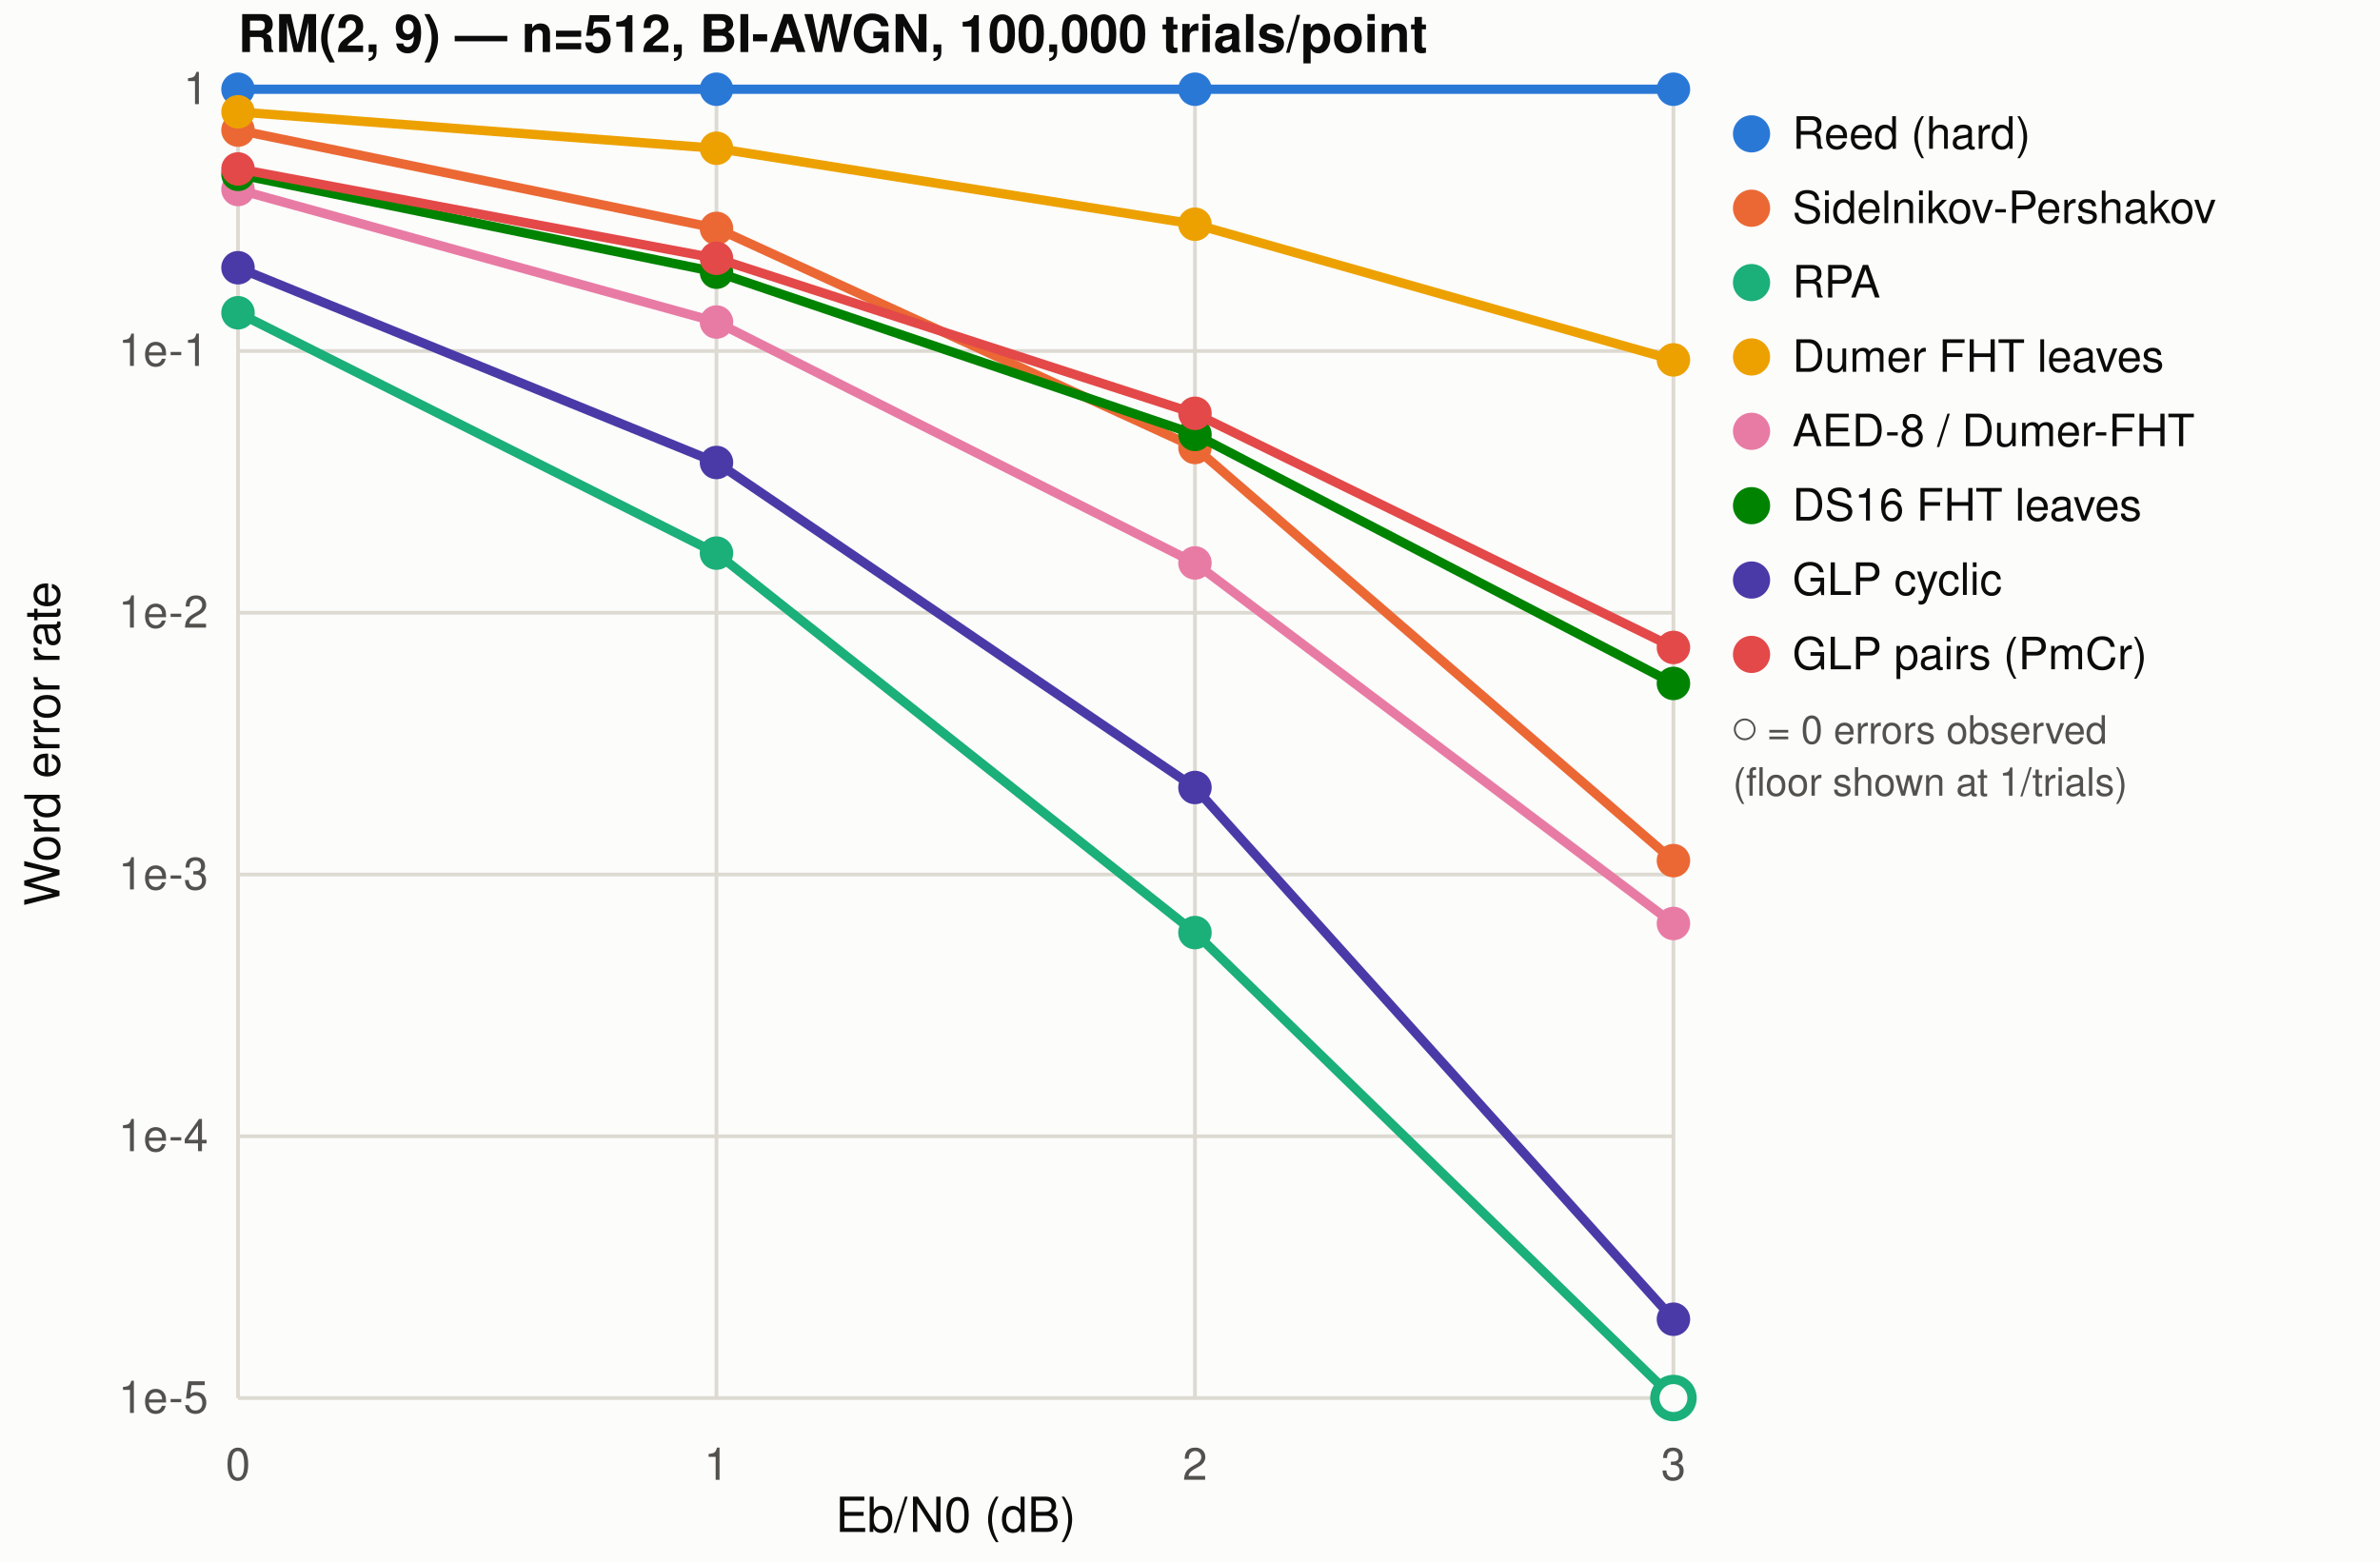
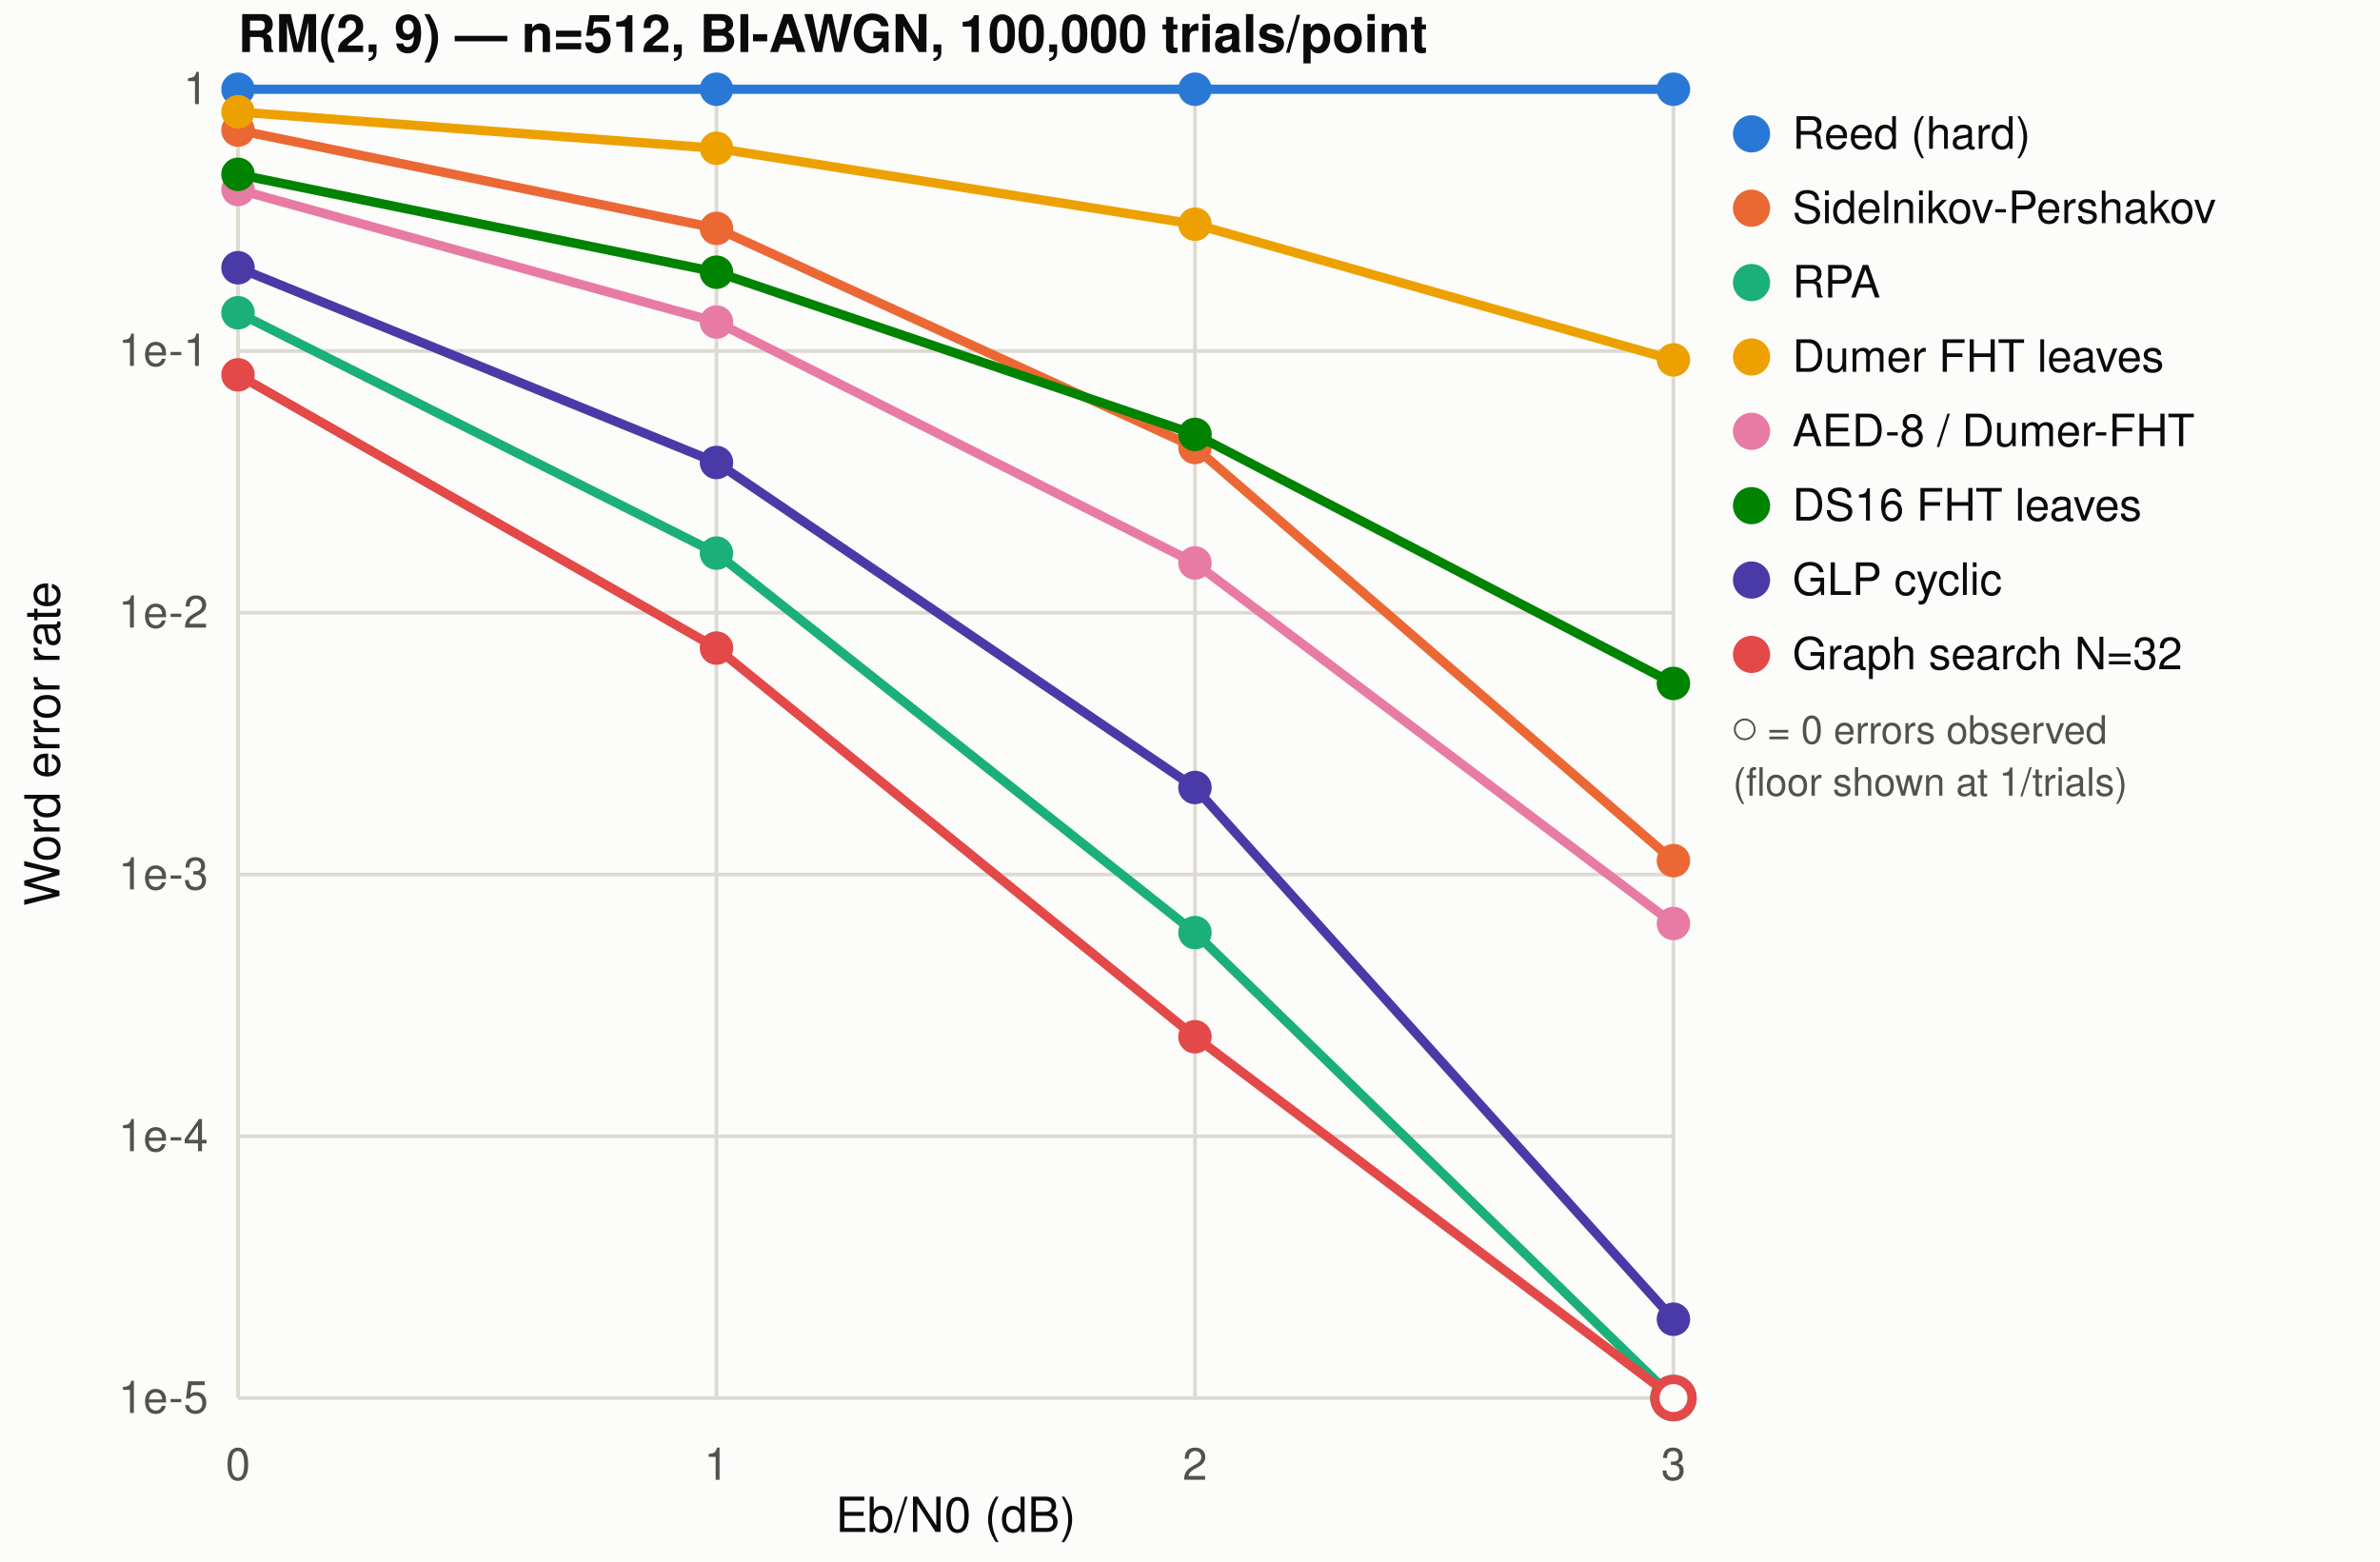
<svg xmlns="http://www.w3.org/2000/svg" viewBox="0 0 640 420" font-family="-apple-system,Helvetica,Arial,sans-serif">
  <rect width="640" height="420" fill="#fcfcfb" />
  <line x1="64" y1="376.0" x2="450" y2="376.0" stroke="#dddad2" stroke-width="1" />
  <text x="56" y="380.0" font-size="12" fill="#52514e" text-anchor="end">1e-5</text>
  <line x1="64" y1="305.6" x2="450" y2="305.6" stroke="#dddad2" stroke-width="1" />
  <text x="56" y="309.6" font-size="12" fill="#52514e" text-anchor="end">1e-4</text>
  <line x1="64" y1="235.2" x2="450" y2="235.2" stroke="#dddad2" stroke-width="1" />
  <text x="56" y="239.2" font-size="12" fill="#52514e" text-anchor="end">1e-3</text>
  <line x1="64" y1="164.8" x2="450" y2="164.8" stroke="#dddad2" stroke-width="1" />
  <text x="56" y="168.8" font-size="12" fill="#52514e" text-anchor="end">1e-2</text>
  <line x1="64" y1="94.4" x2="450" y2="94.4" stroke="#dddad2" stroke-width="1" />
  <text x="56" y="98.4" font-size="12" fill="#52514e" text-anchor="end">1e-1</text>
  <line x1="64" y1="24.0" x2="450" y2="24.0" stroke="#dddad2" stroke-width="1" />
  <text x="56" y="28.0" font-size="12" fill="#52514e" text-anchor="end">1</text>
  <line x1="64.0" y1="24" x2="64.0" y2="376" stroke="#dddad2" stroke-width="1" />
  <text x="64.0" y="398" font-size="12" fill="#52514e" text-anchor="middle">0</text>
  <line x1="192.667" y1="24" x2="192.667" y2="376" stroke="#dddad2" stroke-width="1" />
  <text x="192.667" y="398" font-size="12" fill="#52514e" text-anchor="middle">1</text>
  <line x1="321.333" y1="24" x2="321.333" y2="376" stroke="#dddad2" stroke-width="1" />
  <text x="321.333" y="398" font-size="12" fill="#52514e" text-anchor="middle">2</text>
  <line x1="450.0" y1="24" x2="450.0" y2="376" stroke="#dddad2" stroke-width="1" />
  <text x="450.0" y="398" font-size="12" fill="#52514e" text-anchor="middle">3</text>
  <text x="257.0" y="412" font-size="13" fill="#0b0b0b" text-anchor="middle">Eb/N0 (dB)</text>
  <text x="16" y="200.0" font-size="13" fill="#0b0b0b" text-anchor="middle" transform="rotate(-90 16 200.0)">Word error rate</text>
  <text x="64" y="14" font-size="14" fill="#0b0b0b" font-weight="600">RM(2, 9) — n=512, BI-AWGN, 100,000 trials/point</text>
  <path d="M64.0,24.0 L192.7,24.0 L321.3,24.0 L450.0,24.0" fill="none" stroke="#2a78d6" stroke-width="2.5" />
  <circle cx="64.0" cy="24.0" r="4.5" fill="#2a78d6" />
  <circle cx="192.667" cy="24.0" r="4.5" fill="#2a78d6" />
  <circle cx="321.333" cy="24.0" r="4.5" fill="#2a78d6" />
  <circle cx="450.0" cy="24.0" r="4.5" fill="#2a78d6" />
  <path d="M64.0,35.0 L192.7,61.4 L321.3,120.3 L450.0,231.5" fill="none" stroke="#eb6834" stroke-width="2.5" />
  <circle cx="64.0" cy="34.993" r="4.5" fill="#eb6834" />
  <circle cx="192.667" cy="61.428" r="4.5" fill="#eb6834" />
  <circle cx="321.333" cy="120.346" r="4.5" fill="#eb6834" />
  <circle cx="450.0" cy="231.463" r="4.5" fill="#eb6834" />
  <path d="M64.0,84.1 L192.7,148.8 L321.3,250.8 L450.0,376.0" fill="none" stroke="#1baf7a" stroke-width="2.5" />
  <circle cx="64.0" cy="84.113" r="4.5" fill="#1baf7a" />
  <circle cx="192.667" cy="148.757" r="4.5" fill="#1baf7a" />
  <circle cx="321.333" cy="250.818" r="4.5" fill="#1baf7a" />
  <circle cx="450.0" cy="376.0" r="5" fill="#fcfcfb" stroke="#1baf7a" stroke-width="2.5" />
  <path d="M64.0,30.1 L192.7,39.9 L321.3,60.3 L450.0,96.8" fill="none" stroke="#eda100" stroke-width="2.5" />
  <circle cx="64.0" cy="30.068" r="4.5" fill="#eda100" />
  <circle cx="192.667" cy="39.874" r="4.5" fill="#eda100" />
  <circle cx="321.333" cy="60.305" r="4.5" fill="#eda100" />
  <circle cx="450.0" cy="96.784" r="4.5" fill="#eda100" />
  <path d="M64.0,51.0 L192.7,86.6 L321.3,151.4 L450.0,248.4" fill="none" stroke="#e87ba4" stroke-width="2.5" />
  <circle cx="64.0" cy="50.963" r="4.5" fill="#e87ba4" />
  <circle cx="192.667" cy="86.614" r="4.5" fill="#e87ba4" />
  <circle cx="321.333" cy="151.401" r="4.5" fill="#e87ba4" />
  <circle cx="450.0" cy="248.371" r="4.5" fill="#e87ba4" />
  <path d="M64.0,46.9 L192.7,73.2 L321.3,116.8 L450.0,183.8" fill="none" stroke="#008300" stroke-width="2.5" />
  <circle cx="64.0" cy="46.89" r="4.5" fill="#008300" />
  <circle cx="192.667" cy="73.207" r="4.5" fill="#008300" />
  <circle cx="321.333" cy="116.841" r="4.5" fill="#008300" />
  <circle cx="450.0" cy="183.81" r="4.5" fill="#008300" />
  <path d="M64.0,72.0 L192.7,124.4 L321.3,211.8 L450.0,354.8" fill="none" stroke="#4a3aa7" stroke-width="2.5" />
  <circle cx="64.0" cy="72.008" r="4.5" fill="#4a3aa7" />
  <circle cx="192.667" cy="124.388" r="4.5" fill="#4a3aa7" />
  <circle cx="321.333" cy="211.796" r="4.5" fill="#4a3aa7" />
  <circle cx="450.0" cy="354.807" r="4.5" fill="#4a3aa7" />
-   <path d="M64.0,45.4 L192.7,69.5 L321.3,111.2 L450.0,174.1" fill="none" stroke="#e34948" stroke-width="2.5" />
-   <circle cx="64.0" cy="45.438" r="4.5" fill="#e34948" />
-   <circle cx="192.667" cy="69.471" r="4.5" fill="#e34948" />
-   <circle cx="321.333" cy="111.16" r="4.5" fill="#e34948" />
-   <circle cx="450.0" cy="174.13" r="4.5" fill="#e34948" />
+   <path d="M64.0,100.8 L192.7,174.3 L321.3,278.8 L450.0,376.0" fill="none" stroke="#e34948" stroke-width="2.5" />
+   <circle cx="64.0" cy="100.805" r="4.5" fill="#e34948" />
+   <circle cx="192.667" cy="174.297" r="4.5" fill="#e34948" />
+   <circle cx="321.333" cy="278.833" r="4.5" fill="#e34948" />
+   <circle cx="450.0" cy="376.0" r="5" fill="#fcfcfb" stroke="#e34948" stroke-width="2.5" />
  <circle cx="471" cy="36" r="5" fill="#2a78d6" />
  <text x="482" y="40" font-size="12" fill="#0b0b0b">Reed (hard)</text>
  <circle cx="471" cy="56" r="5" fill="#eb6834" />
  <text x="482" y="60" font-size="12" fill="#0b0b0b">Sidelnikov-Pershakov</text>
  <circle cx="471" cy="76" r="5" fill="#1baf7a" />
  <text x="482" y="80" font-size="12" fill="#0b0b0b">RPA</text>
  <circle cx="471" cy="96" r="5" fill="#eda100" />
  <text x="482" y="100" font-size="12" fill="#0b0b0b">Dumer FHT leaves</text>
  <circle cx="471" cy="116" r="5" fill="#e87ba4" />
  <text x="482" y="120" font-size="12" fill="#0b0b0b">AED-8 / Dumer-FHT</text>
  <circle cx="471" cy="136" r="5" fill="#008300" />
  <text x="482" y="140" font-size="12" fill="#0b0b0b">DS16 FHT leaves</text>
  <circle cx="471" cy="156" r="5" fill="#4a3aa7" />
  <text x="482" y="160" font-size="12" fill="#0b0b0b">GLP cyclic</text>
  <circle cx="471" cy="176" r="5" fill="#e34948" />
-   <text x="482" y="180" font-size="12" fill="#0b0b0b">GLP pairs (PmCr)</text>
+   <text x="482" y="180" font-size="12" fill="#0b0b0b">Graph search N=32</text>
  <text x="466" y="200" font-size="10.5" fill="#52514e">○ = 0 errors observed</text>
  <text x="466" y="214" font-size="10.5" fill="#52514e">(floor shown at 1/trials)</text>
</svg>
